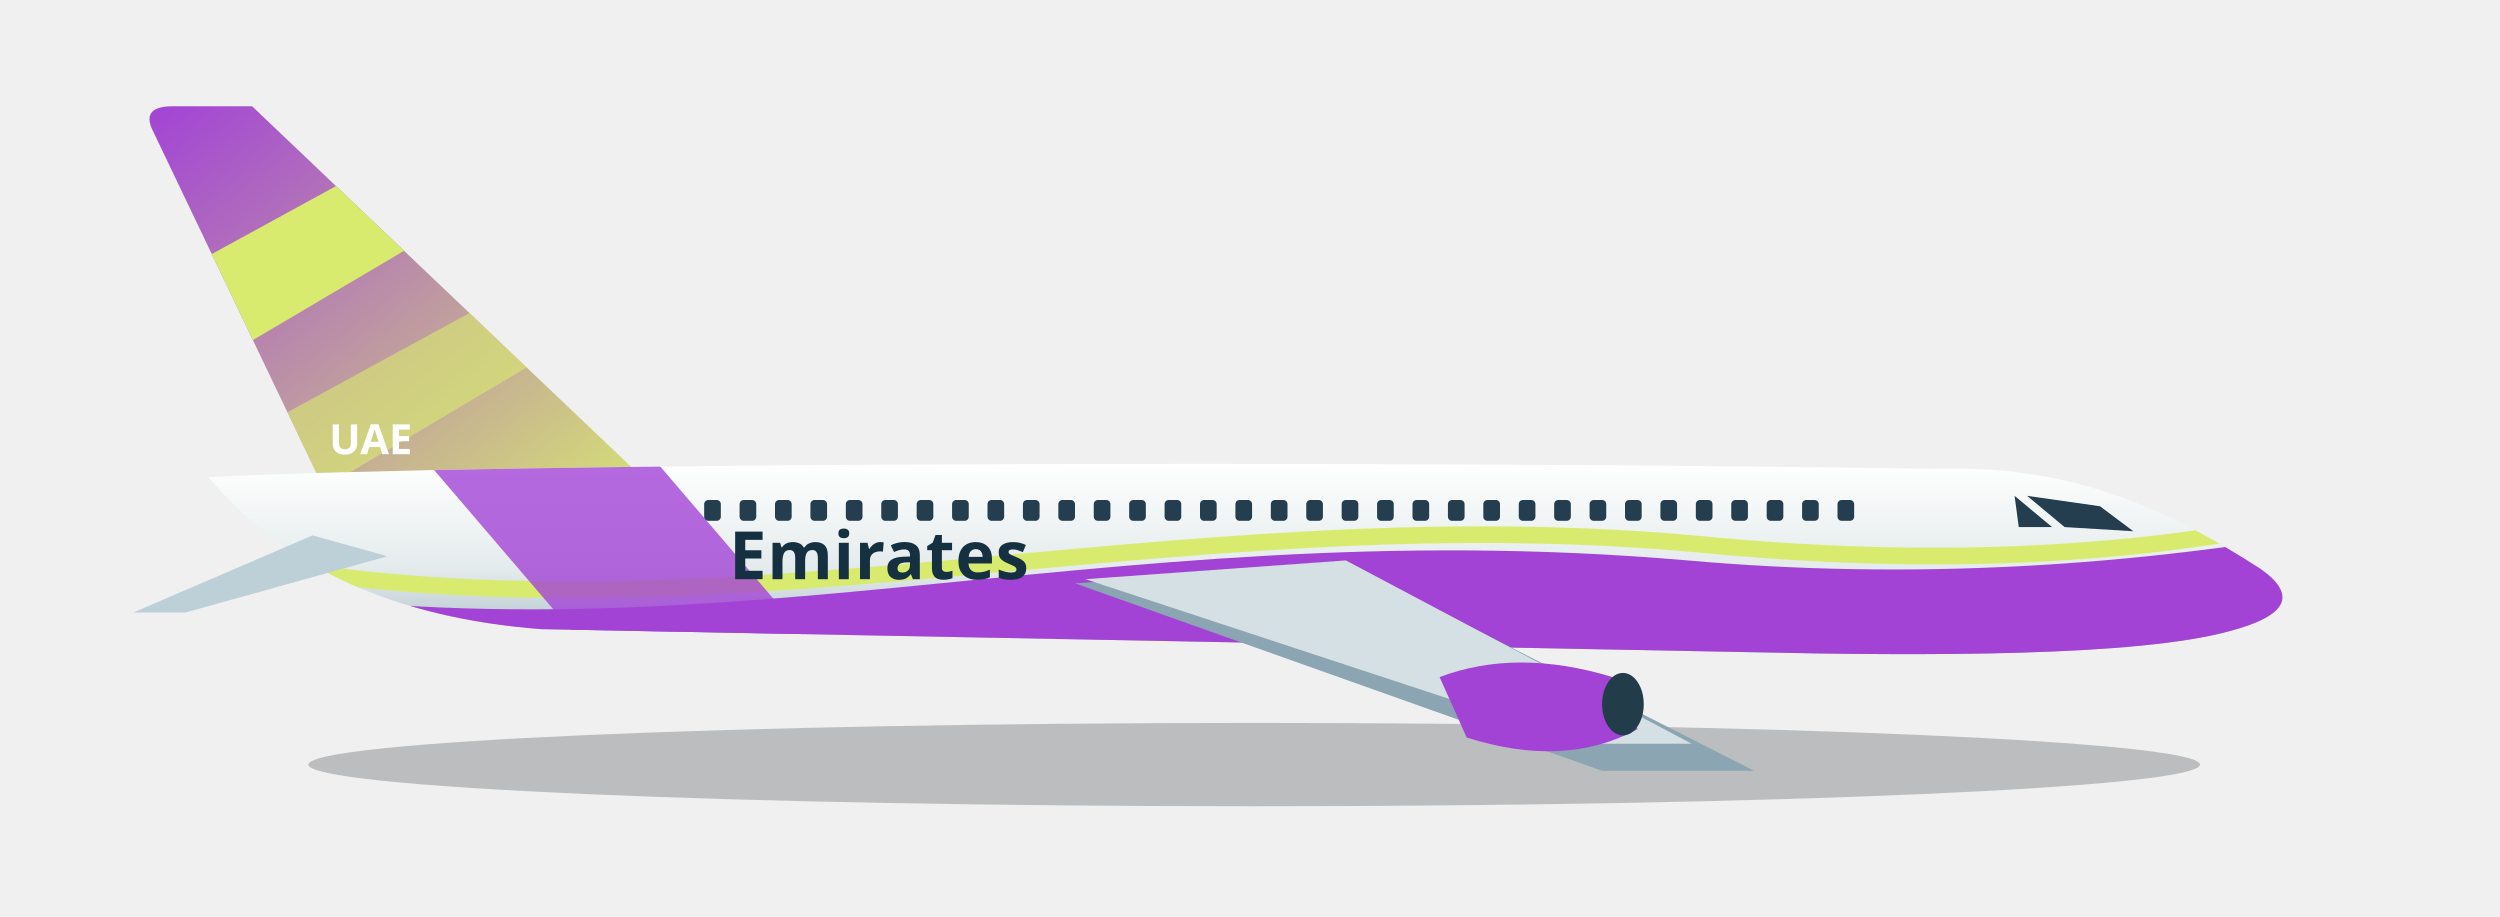
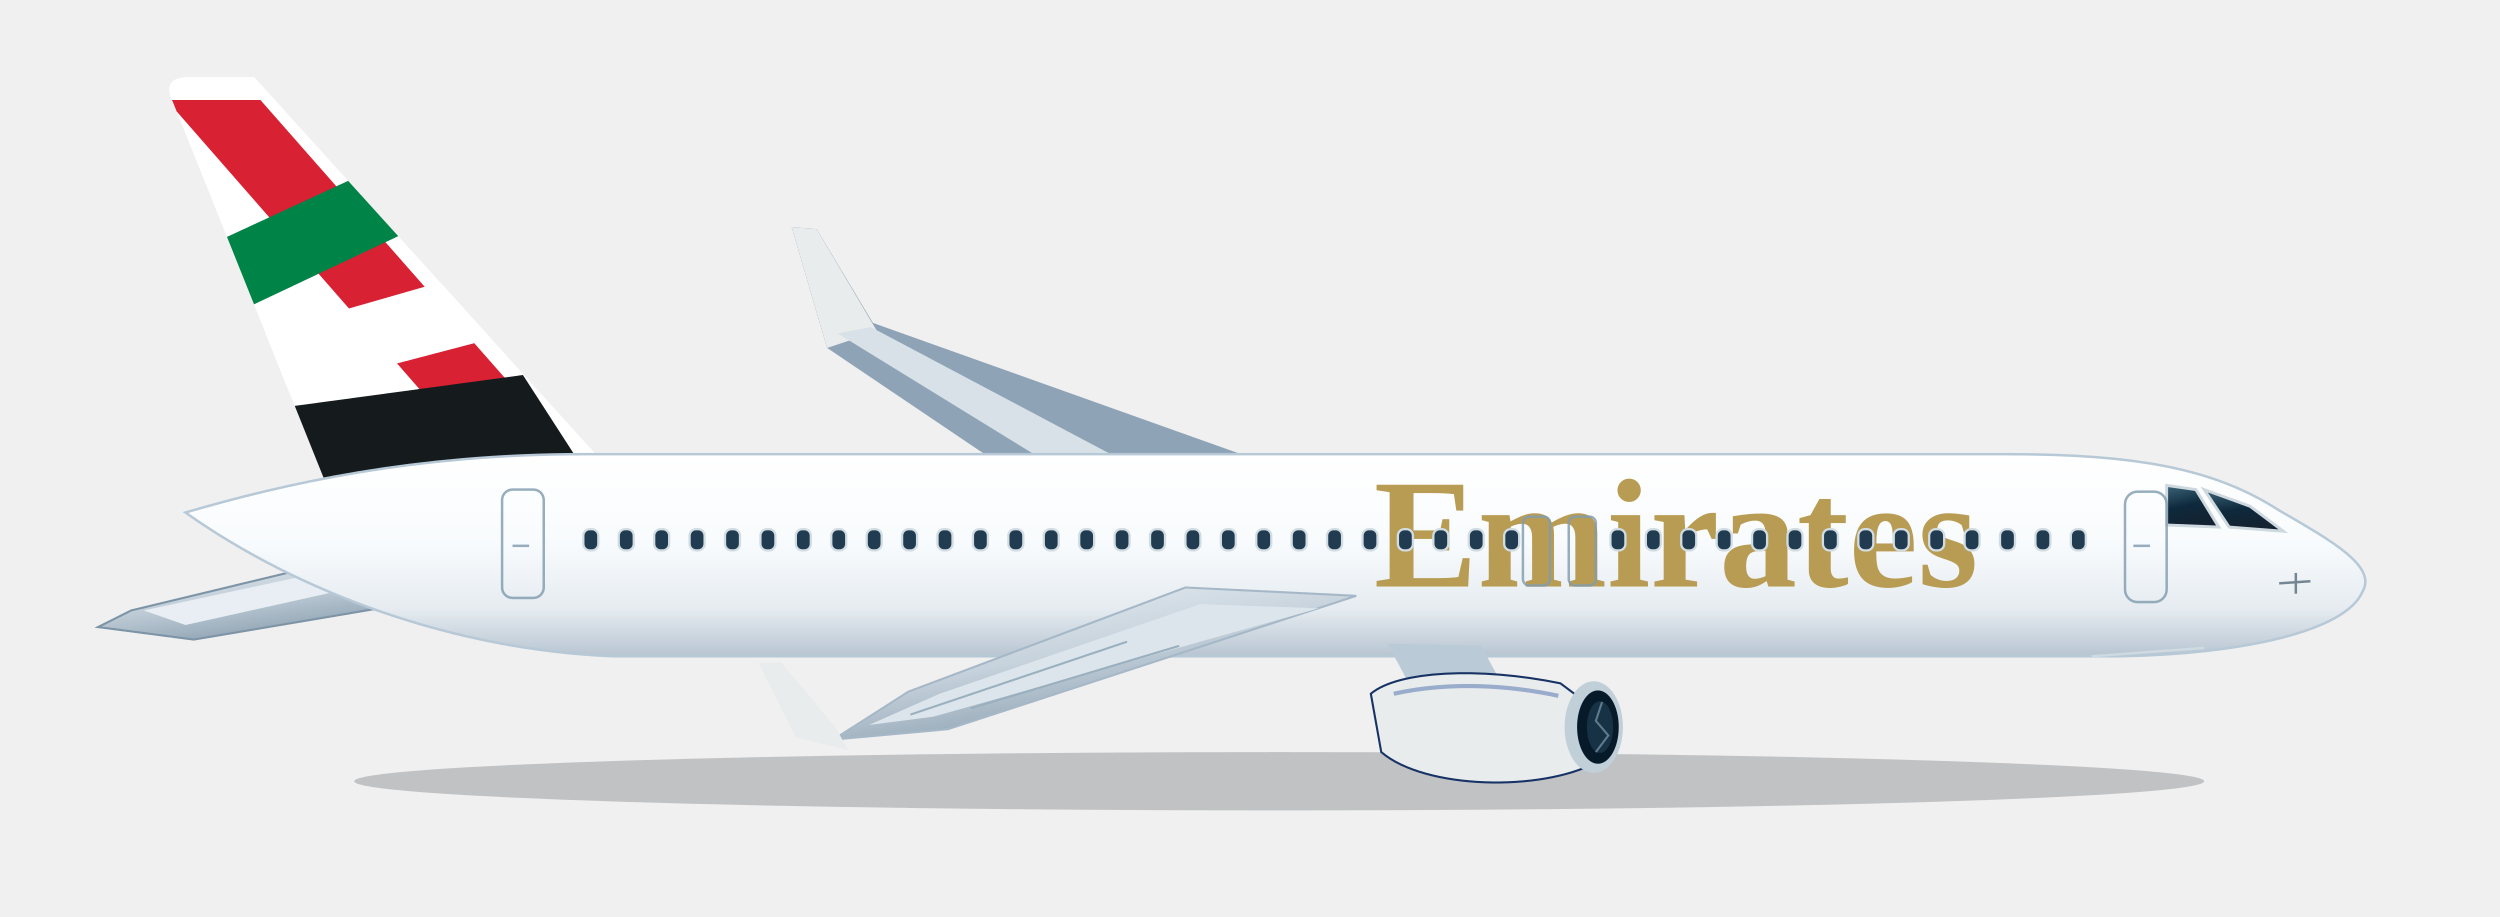
- <svg xmlns="http://www.w3.org/2000/svg" width="1200" height="440" viewBox="0 0 1200 440">
+ <svg xmlns="http://www.w3.org/2000/svg" width="1200" height="440" viewBox="0 0 1200 440" role="img" aria-labelledby="title desc">
  <defs>
-     <linearGradient id="body" x1="0" y1="0" x2="0" y2="1">
-       <stop offset="0" stop-color="#FFFFFF" />
-       <stop offset=".55" stop-color="#E4EBEC" />
-       <stop offset="1" stop-color="#A4B9C3" />
+     <linearGradient id="fuselage" x1="0" y1="0" x2="0" y2="1">
+       <stop stop-color="#FFFFFF" />
+       <stop offset=".45" stop-color="#F8FBFD" />
+       <stop offset=".77" stop-color="#E5EBF0" />
+       <stop offset="1" stop-color="#B7C5D1" />
    </linearGradient>
-     <linearGradient id="tail" x1="0" y1="0" x2="1" y2="1">
-       <stop stop-color="#A243D6" />
-       <stop offset="1" stop-color="#D9EB6F" />
+     <linearGradient id="blue" x1="0" y1="0" x2="0" y2="1">
+       <stop stop-color="#23429C" />
+       <stop offset=".48" stop-color="#15357E" />
+       <stop offset="1" stop-color="#081D56" />
    </linearGradient>
-     <clipPath id="bodyclip">
-       <path d="M100 229 C245 222 647 221 929 225 C991 223 1037 242 1085 273 Q1112 292 1070 303 C1026 315 927 315 838 313 L260 302 Q154 294 100 229 Z" />
+     <linearGradient id="wing" x1="0" y1="0" x2=".6" y2="1">
+       <stop stop-color="#F0F5F8" />
+       <stop offset=".52" stop-color="#C6D2DC" />
+       <stop offset="1" stop-color="#7E94A6" />
+     </linearGradient>
+     <linearGradient id="engine" x1="0" y1="0" x2="0" y2="1">
+       <stop stop-color="#E9ECEC" />
+       <stop offset=".25" stop-color="#E9ECEC" />
+       <stop offset=".65" stop-color="#E9ECEC" />
+       <stop offset="1" stop-color="#E9ECEC" />
+     </linearGradient>
+     <linearGradient id="glass" x1="0" y1="0" x2=".3" y2="1">
+       <stop stop-color="#3D6579" />
+       <stop offset=".55" stop-color="#0E293C" />
+       <stop offset="1" stop-color="#142231" />
+     </linearGradient>
+     <clipPath id="bodyClip">
+       <path d="M89 246C137 232 199 218 280 218H963C1026 218 1063 225 1094 245C1120 260 1141 272 1134 284C1126 303 1076 314 1018 315H294C219 312 144 285 89 246Z" />
    </clipPath>
-     <clipPath id="tailclip">
-       <path d="M160 244 L73 62 Q68 51 83 51 L121 51 L326 246 Z" />
+     <clipPath id="tailClip">
+       <path d="M164 251L83 49Q77 37 91 37H122L314 249Z" />
    </clipPath>
+     <g id="indigo-wordmark">
+       <g fill="none" stroke="currentColor" stroke-width="7" stroke-linecap="round" stroke-linejoin="round">
+         <path d="M4 2V54" />
+         <path d="M24 54V32C24 12 53 12 53 32V54" />
+         <path d="M99 2V54M99 36C99 12 66 12 66 36C66 60 99 60 99 36" />
+         <path d="M117 23V54" />
+         <path d="M177 12C165 -4 137 -1 131 22C123 49 146 66 167 52C178 45 182 36 180 29H157" />
+         <ellipse cx="211" cy="36" rx="17" ry="19" />
+       </g>
+       <circle cx="117" cy="5" r="4.1" fill="currentColor" />
+     </g>
  </defs>
-   <ellipse cx="602" cy="367" rx="454" ry="20" fill="#020B12" opacity=".22" />
-   <path d="M160 244 L73 62 Q68 51 83 51 L121 51 L326 246 Z" fill="url(#tail)" />
-   <g clip-path="url(#tailclip)" fill="#D9EB6F">
-     <path d="M54 148 L235 49 L264 79 L71 193 Z" />
-     <path d="M90 224 L290 115 L309 143 L122 254 Z" opacity=".6" />
+   <ellipse cx="614" cy="375" rx="444" ry="14" fill="#020A16" opacity=".20" />
+   <path d="M526 254L397 167L380 109L392 110L419 155L663 242Z" fill="#8EA4B6" />
+   <path d="M397 167L380 109L392 110L421 159Z" fill="#E9ECEC" />
+   <path d="M402 160L532 240L586 246L418 157Z" fill="#D7E1E7" />
+   <g clip-path="url(#tailClip)">
+     <path d="M164 251L83 49Q77 37 91 37H122L314 249Z" fill="#FFFFFF" />
+     <path d="M80 48H125L300 247H254Z" fill="#D82133" />
+     <path d="M91 122L171 85L194 112L103 155Z" fill="#008346" />
+     <path d="M105 166L213 135L238 162L116 194Z" fill="#FFFFFF" />
+     <path d="M118 198L251 180L293 245H137Z" fill="#151B1D" />
  </g>
-   <path d="M100 229 C245 222 647 221 929 225 C991 223 1037 242 1085 273 Q1112 292 1070 303 C1026 315 927 315 838 313 L260 302 Q154 294 100 229 Z" fill="url(#body)" />
-   <g clip-path="url(#bodyclip)">
-     <path d="M73 275 C331 327 520 244 810 269 Q968 283 1134 252 L1142 335 L74 335 Z" fill="#A243D6" />
-     <path d="M98 266 C332 316 557 238 813 261 Q985 278 1122 246" fill="none" stroke="#D9EB6F" stroke-width="8" />
-     <path d="M195 210 L305 210 L400 321 L290 321 Z" fill="#A243D6" opacity=".8" />
+   <path d="M196 261L63 293L47 301L93 307L253 280Z" fill="url(#wing)" stroke="#7D94A7" stroke-width="1" />
+   <path d="M69 293L190 267L224 270L89 300Z" fill="#E8EEF3" />
+   <path d="M89 246C137 232 199 218 280 218H963C1026 218 1063 225 1094 245C1120 260 1141 272 1134 284C1126 303 1076 314 1018 315H294C219 312 144 285 89 246Z" fill="url(#fuselage)" stroke="#B7C8D6" stroke-width="1.2" />
+   <g clip-path="url(#bodyClip)">
+     <svg width="350" height="54" viewBox="0 0 386.619 72.375" x="660" y="229" preserveAspectRatio="xMinYMid meet">
+       <g transform="translate(-0.703 70.391)">
+         <path d="M1.703 -3.563 L10.109 -4.891 L10.109 -60.641 L1.703 -61.922 L1.703 -65.484 L57.469 -65.484 L57.469 -48.828 L53.031 -48.828 L51.469 -59.422 Q46.000 -60.109 35.641 -60.109 L25.484 -60.109 L25.484 -36.078 L42.625 -36.078 L44.141 -43.313 L48.484 -43.313 L48.484 -23.188 L44.141 -23.188 L42.625 -30.609 L25.484 -30.609 L25.484 -5.375 L37.844 -5.375 Q50.438 -5.375 54.344 -6.156 L57.125 -18.266 L61.578 -18.266 L60.641 -0.000 L1.703 -0.000 L1.703 -3.563 ZM87.887 -41.891 L91.215 -43.609 Q98.043 -47.125 103.465 -47.125 Q111.668 -47.125 114.402 -41.156 Q124.418 -47.125 131.293 -47.125 Q143.699 -47.125 143.699 -33.594 L143.699 -4.391 L148.293 -3.219 L148.293 0.000 L125.496 0.000 L125.496 -3.219 L129.590 -4.391 L129.590 -31.688 Q129.590 -35.797 127.996 -38.078 Q126.418 -40.375 123.199 -40.375 Q119.574 -40.375 115.387 -38.328 Q115.871 -36.281 115.871 -33.594 L115.871 -4.391 L120.465 -3.219 L120.465 0.000 L97.652 0.000 L97.652 -3.219 L101.762 -4.391 L101.762 -31.688 Q101.762 -35.797 100.168 -38.078 Q98.590 -40.375 95.355 -40.375 Q92.137 -40.375 87.996 -38.484 L87.996 -4.391 L92.184 -3.219 L92.184 0.000 L69.387 0.000 L69.387 -3.219 L73.871 -4.391 L73.871 -41.500 L69.387 -42.672 L69.387 -45.906 L87.215 -45.906 L87.887 -41.891 ZM171.297 -4.391 L176.313 -3.219 L176.313 0.000 L152.203 0.000 L152.203 -3.219 L157.172 -4.391 L157.172 -41.500 L152.484 -42.672 L152.484 -45.906 L171.297 -45.906 L171.297 -4.391 ZM156.688 -61.922 Q156.688 -65.094 158.906 -67.234 Q161.141 -69.391 164.203 -69.391 Q167.328 -69.391 169.500 -67.219 Q171.688 -65.047 171.688 -61.922 Q171.688 -58.844 169.531 -56.609 Q167.391 -54.391 164.203 -54.391 Q161.078 -54.391 158.875 -56.563 Q156.688 -58.734 156.688 -61.922 ZM200.299 -36.375 Q205.564 -42.234 209.736 -44.797 Q213.924 -47.359 217.377 -47.359 L220.018 -47.359 L220.018 -30.609 L217.283 -30.609 L214.408 -36.766 Q211.330 -36.766 207.424 -35.422 Q203.518 -34.078 200.533 -32.281 L200.533 -4.391 L207.908 -3.219 L207.908 0.000 L180.471 0.000 L180.471 -3.219 L186.424 -4.391 L186.424 -41.500 L180.471 -42.672 L180.471 -45.906 L199.752 -45.906 L200.299 -36.375 ZM248.824 -46.922 Q266.059 -46.922 266.059 -34.234 L266.059 -4.391 L270.652 -3.219 L270.652 0.000 L253.762 0.000 L252.684 -3.516 Q248.871 -0.922 245.793 0.031 Q242.730 0.984 239.605 0.984 Q225.387 0.984 225.387 -12.703 Q225.387 -17.875 227.480 -20.969 Q229.590 -24.078 233.543 -25.563 Q237.496 -27.047 245.996 -27.250 L251.949 -27.391 L251.949 -34.078 Q251.949 -42.391 245.168 -42.391 Q241.059 -42.391 235.980 -39.844 L234.137 -34.125 L230.902 -34.125 L230.902 -45.219 Q238.277 -46.344 241.746 -46.625 Q245.215 -46.922 248.824 -46.922 ZM251.949 -23.047 L247.855 -22.906 Q243.121 -22.703 241.277 -20.406 Q239.449 -18.109 239.449 -12.984 Q239.449 -8.844 240.918 -6.891 Q242.387 -4.938 244.730 -4.938 Q248.043 -4.938 251.949 -6.641 L251.949 -23.047 ZM293.559 0.984 Q286.965 0.984 283.371 -2.000 Q279.793 -4.984 279.793 -10.594 L279.793 -40.828 L273.777 -40.828 L273.777 -44.000 L280.855 -45.906 L286.574 -56.297 L293.902 -56.297 L293.902 -45.906 L303.559 -45.906 L303.559 -40.828 L293.902 -40.828 L293.902 -11.469 Q293.902 -8.297 295.215 -6.688 Q296.527 -5.078 298.684 -5.078 Q301.277 -5.078 305.027 -5.859 L305.027 -1.703 Q303.559 -0.688 300.012 0.141 Q296.480 0.984 293.559 0.984 ZM329.594 -47.016 Q338.922 -47.016 343.094 -42.031 Q347.266 -37.063 347.266 -26.563 L347.266 -22.563 L323.188 -22.563 L323.188 -21.781 Q323.188 -14.500 324.359 -11.422 Q325.531 -8.344 328.172 -6.734 Q330.813 -5.125 335.406 -5.125 Q339.703 -5.125 346.234 -6.547 L346.234 -2.781 Q343.563 -1.172 339.281 -0.125 Q335.016 0.922 330.953 0.922 Q319.672 0.922 314.281 -4.953 Q308.891 -10.844 308.891 -23.188 Q308.891 -35.203 314.031 -41.109 Q319.188 -47.016 329.594 -47.016 ZM329.047 -42.094 Q326.125 -42.094 324.688 -38.922 Q323.250 -35.750 323.250 -27.688 L333.891 -27.688 Q333.891 -34.234 333.453 -36.891 Q333.016 -39.547 331.953 -40.813 Q330.906 -42.094 329.047 -42.094 ZM386.322 -14.547 Q386.322 -6.891 381.604 -2.953 Q376.900 0.984 367.916 0.984 Q364.213 0.984 359.744 0.172 Q355.275 -0.641 352.979 -1.516 L352.979 -14.016 L356.197 -14.016 L358.057 -7.563 Q359.760 -5.859 362.541 -4.703 Q365.338 -3.563 368.213 -3.563 Q372.463 -3.563 374.541 -5.391 Q376.619 -7.234 376.619 -10.063 Q376.619 -12.750 374.604 -14.359 Q372.604 -15.969 365.869 -18.063 Q358.791 -20.266 355.838 -24.063 Q352.885 -27.875 352.885 -33.453 Q352.885 -39.703 357.525 -43.406 Q362.166 -47.125 369.479 -47.125 Q374.510 -47.125 383.010 -45.703 L383.010 -33.938 L379.791 -33.938 L378.229 -39.313 Q376.807 -40.719 374.244 -41.625 Q371.682 -42.531 369.385 -42.531 Q365.869 -42.531 364.182 -41.094 Q362.494 -39.656 362.494 -37.156 Q362.494 -34.578 364.588 -32.906 Q366.697 -31.250 373.244 -29.297 Q380.369 -27.094 383.338 -23.500 Q386.322 -19.922 386.322 -14.547 Z" fill="#B89C54" />
+       </g>
+     </svg>
  </g>
-   <g fill="#243E50">
-     <rect x="338" y="240" width="8" height="10" rx="2" />
-     <rect x="355" y="240" width="8" height="10" rx="2" />
-     <rect x="372" y="240" width="8" height="10" rx="2" />
-     <rect x="389" y="240" width="8" height="10" rx="2" />
-     <rect x="406" y="240" width="8" height="10" rx="2" />
-     <rect x="423" y="240" width="8" height="10" rx="2" />
-     <rect x="440" y="240" width="8" height="10" rx="2" />
-     <rect x="457" y="240" width="8" height="10" rx="2" />
-     <rect x="474" y="240" width="8" height="10" rx="2" />
-     <rect x="491" y="240" width="8" height="10" rx="2" />
-     <rect x="508" y="240" width="8" height="10" rx="2" />
-     <rect x="525" y="240" width="8" height="10" rx="2" />
-     <rect x="542" y="240" width="8" height="10" rx="2" />
-     <rect x="559" y="240" width="8" height="10" rx="2" />
-     <rect x="576" y="240" width="8" height="10" rx="2" />
-     <rect x="593" y="240" width="8" height="10" rx="2" />
-     <rect x="610" y="240" width="8" height="10" rx="2" />
-     <rect x="627" y="240" width="8" height="10" rx="2" />
-     <rect x="644" y="240" width="8" height="10" rx="2" />
-     <rect x="661" y="240" width="8" height="10" rx="2" />
-     <rect x="678" y="240" width="8" height="10" rx="2" />
-     <rect x="695" y="240" width="8" height="10" rx="2" />
-     <rect x="712" y="240" width="8" height="10" rx="2" />
-     <rect x="729" y="240" width="8" height="10" rx="2" />
-     <rect x="746" y="240" width="8" height="10" rx="2" />
-     <rect x="763" y="240" width="8" height="10" rx="2" />
-     <rect x="780" y="240" width="8" height="10" rx="2" />
-     <rect x="797" y="240" width="8" height="10" rx="2" />
-     <rect x="814" y="240" width="8" height="10" rx="2" />
-     <rect x="831" y="240" width="8" height="10" rx="2" />
-     <rect x="848" y="240" width="8" height="10" rx="2" />
-     <rect x="865" y="240" width="8" height="10" rx="2" />
-     <rect x="882" y="240" width="8" height="10" rx="2" />
-     <path d="M973 238 L1008 243 L1024 255 L991 253 Z" />
-     <path d="M967 238 L985 253 L969 253 Z" />
+   <g fill="#213C50" stroke="#D2DCE3" stroke-width="1.1">
+     <rect x="280" y="254" width="7.2" height="10.2" rx="3.1" />
+     <rect x="297" y="254" width="7.2" height="10.2" rx="3.1" />
+     <rect x="314" y="254" width="7.2" height="10.2" rx="3.1" />
+     <rect x="331" y="254" width="7.2" height="10.2" rx="3.1" />
+     <rect x="348" y="254" width="7.2" height="10.2" rx="3.1" />
+     <rect x="365" y="254" width="7.2" height="10.2" rx="3.1" />
+     <rect x="382" y="254" width="7.2" height="10.2" rx="3.1" />
+     <rect x="399" y="254" width="7.2" height="10.2" rx="3.1" />
+     <rect x="416" y="254" width="7.2" height="10.2" rx="3.1" />
+     <rect x="433" y="254" width="7.2" height="10.2" rx="3.1" />
+     <rect x="450" y="254" width="7.2" height="10.2" rx="3.1" />
+     <rect x="467" y="254" width="7.2" height="10.2" rx="3.1" />
+     <rect x="484" y="254" width="7.2" height="10.2" rx="3.1" />
+     <rect x="501" y="254" width="7.2" height="10.2" rx="3.1" />
+     <rect x="518" y="254" width="7.2" height="10.2" rx="3.1" />
+     <rect x="535" y="254" width="7.2" height="10.2" rx="3.1" />
+     <rect x="552" y="254" width="7.2" height="10.2" rx="3.1" />
+     <rect x="569" y="254" width="7.2" height="10.2" rx="3.1" />
+     <rect x="586" y="254" width="7.2" height="10.2" rx="3.1" />
+     <rect x="603" y="254" width="7.2" height="10.2" rx="3.1" />
+     <rect x="620" y="254" width="7.2" height="10.2" rx="3.1" />
+     <rect x="637" y="254" width="7.2" height="10.2" rx="3.1" />
+     <rect x="654" y="254" width="7.2" height="10.2" rx="3.1" />
+     <rect x="671" y="254" width="7.2" height="10.2" rx="3.1" />
+     <rect x="688" y="254" width="7.2" height="10.2" rx="3.1" />
+     <rect x="705" y="254" width="7.2" height="10.2" rx="3.1" />
+     <rect x="722" y="254" width="7.2" height="10.2" rx="3.1" />
+     <rect x="773" y="254" width="7.2" height="10.2" rx="3.1" />
+     <rect x="790" y="254" width="7.2" height="10.2" rx="3.1" />
+     <rect x="807" y="254" width="7.2" height="10.2" rx="3.1" />
+     <rect x="824" y="254" width="7.2" height="10.2" rx="3.1" />
+     <rect x="841" y="254" width="7.2" height="10.2" rx="3.1" />
+     <rect x="858" y="254" width="7.2" height="10.2" rx="3.1" />
+     <rect x="875" y="254" width="7.2" height="10.2" rx="3.1" />
+     <rect x="892" y="254" width="7.2" height="10.2" rx="3.1" />
+     <rect x="909" y="254" width="7.2" height="10.2" rx="3.1" />
+     <rect x="926" y="254" width="7.2" height="10.2" rx="3.1" />
+     <rect x="943" y="254" width="7.2" height="10.2" rx="3.1" />
+     <rect x="960" y="254" width="7.2" height="10.2" rx="3.1" />
+     <rect x="977" y="254" width="7.2" height="10.2" rx="3.1" />
+     <rect x="994" y="254" width="7.2" height="10.2" rx="3.1" />
  </g>
-   <path d="M516 280 L769 370 L842 370 L647 271 Z" fill="#8BA5B2" />
-   <path d="M521 278 L761 357 L812 357 L646 269 Z" fill="#D4E0E4" />
-   <path d="M691 325 Q728 311 774 325 L786 350 Q751 369 704 354 Z" fill="#A243D6" />
-   <ellipse cx="779" cy="338" rx="10" ry="15" fill="#233C4A" />
-   <path d="M186 267 L89 294 L64 294 L150 257 Z" fill="#BDCFD7" />
-   <text id="airline-name" x="350" y="278" font-family="sans-serif" font-size="32.00" font-weight="bold" letter-spacing="0.4" fill="#153040">Emirates</text>
-   <text x="158" y="218" font-family="sans-serif" font-size="20" font-weight="bold" fill="#FFFFFF">UAE</text>
+   <g fill="url(#glass)" stroke="#CED8DF" stroke-width="1.4">
+     <path d="M1058 235L1080 243L1096 255L1070 253Z" />
+     <path d="M1040 233L1054 235L1065 253L1040 252Z" />
+   </g>
+   <g fill="none" stroke="#819CAF" stroke-width="1.2" opacity=".82">
+     <rect x="1020" y="236" width="20" height="53" rx="6" />
+     <path d="M1024 262H1032" />
+     <rect x="241" y="235" width="20" height="52" rx="5" />
+     <path d="M246 262H254" />
+     <rect x="731" y="248" width="13" height="33" rx="3" />
+     <rect x="753" y="248" width="13" height="33" rx="3" />
+     <path d="M1094 280L1109 279M1102 275V285" stroke="#596E7D" />
+   </g>
+   <path d="M569 282L651 286L455 350L400 355L436 332Z" fill="url(#wing)" stroke="#A6B8C7" stroke-width="1" />
+   <path d="M576 290L633 292L448 344L417 348L451 333Z" fill="#DCE5EB" />
+   <path d="M541 308L437 343M566 310L466 340" stroke="#9BB0BF" stroke-width="1" />
+   <path d="M401 349L375 318L364 318L382 354L407 360Z" fill="#E9ECEC" />
+   <path d="M666 309L711 310L725 336L680 335Z" fill="#BACAD6" />
+   <path d="M658 333C671 322 710 320 749 328L769 343L766 366C740 380 684 379 663 361Z" fill="url(#engine)" stroke="#173264" stroke-width="1" />
+   <path d="M669 333C696 327 725 329 748 334" stroke="#7891BE" stroke-width="2" fill="none" opacity=".7" />
+   <ellipse cx="765" cy="349" rx="14" ry="22" fill="#C1CFD9" />
+   <ellipse cx="767" cy="349" rx="10" ry="17.6" fill="#071A2A" />
+   <ellipse cx="768" cy="349" rx="6.3" ry="12.4" fill="#163244" />
+   <path d="M769 337L766 346L772 353L766 361" stroke="#607A8C" stroke-width="1" fill="none" />
+   <path d="M1004 315L1058 311" stroke="#D3DEE6" stroke-width="1.2" opacity=".8" />
</svg>
